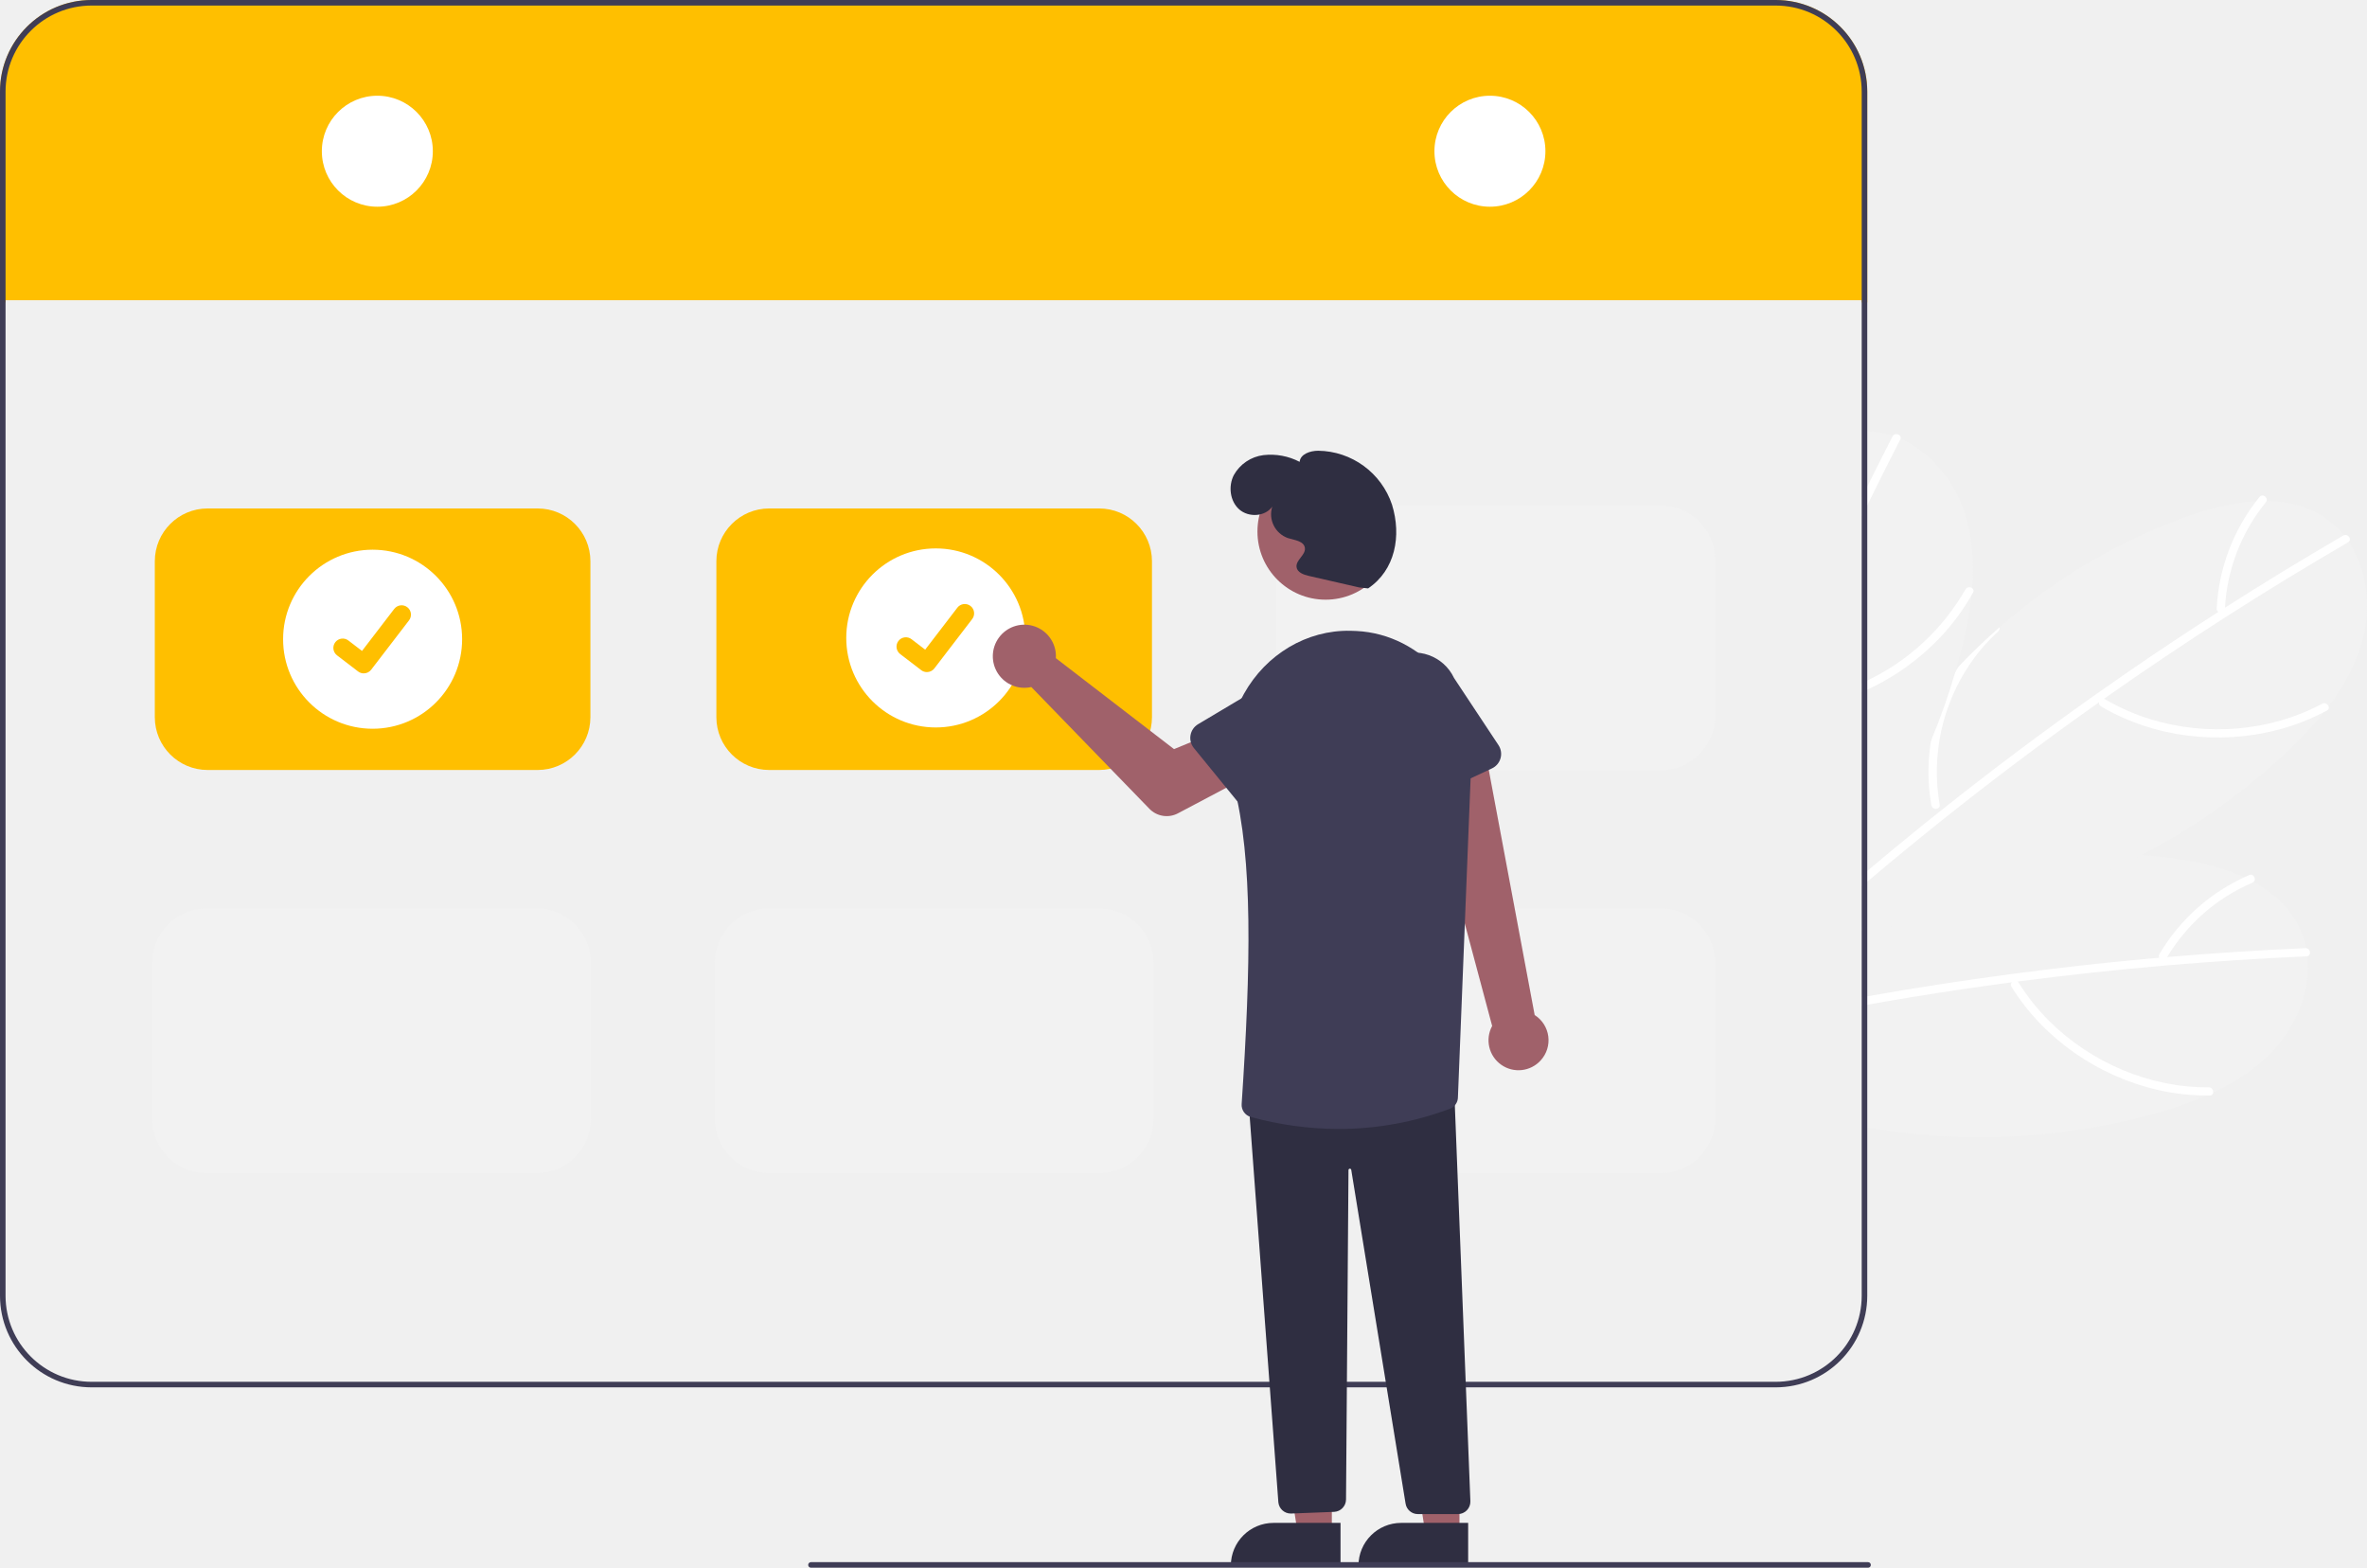
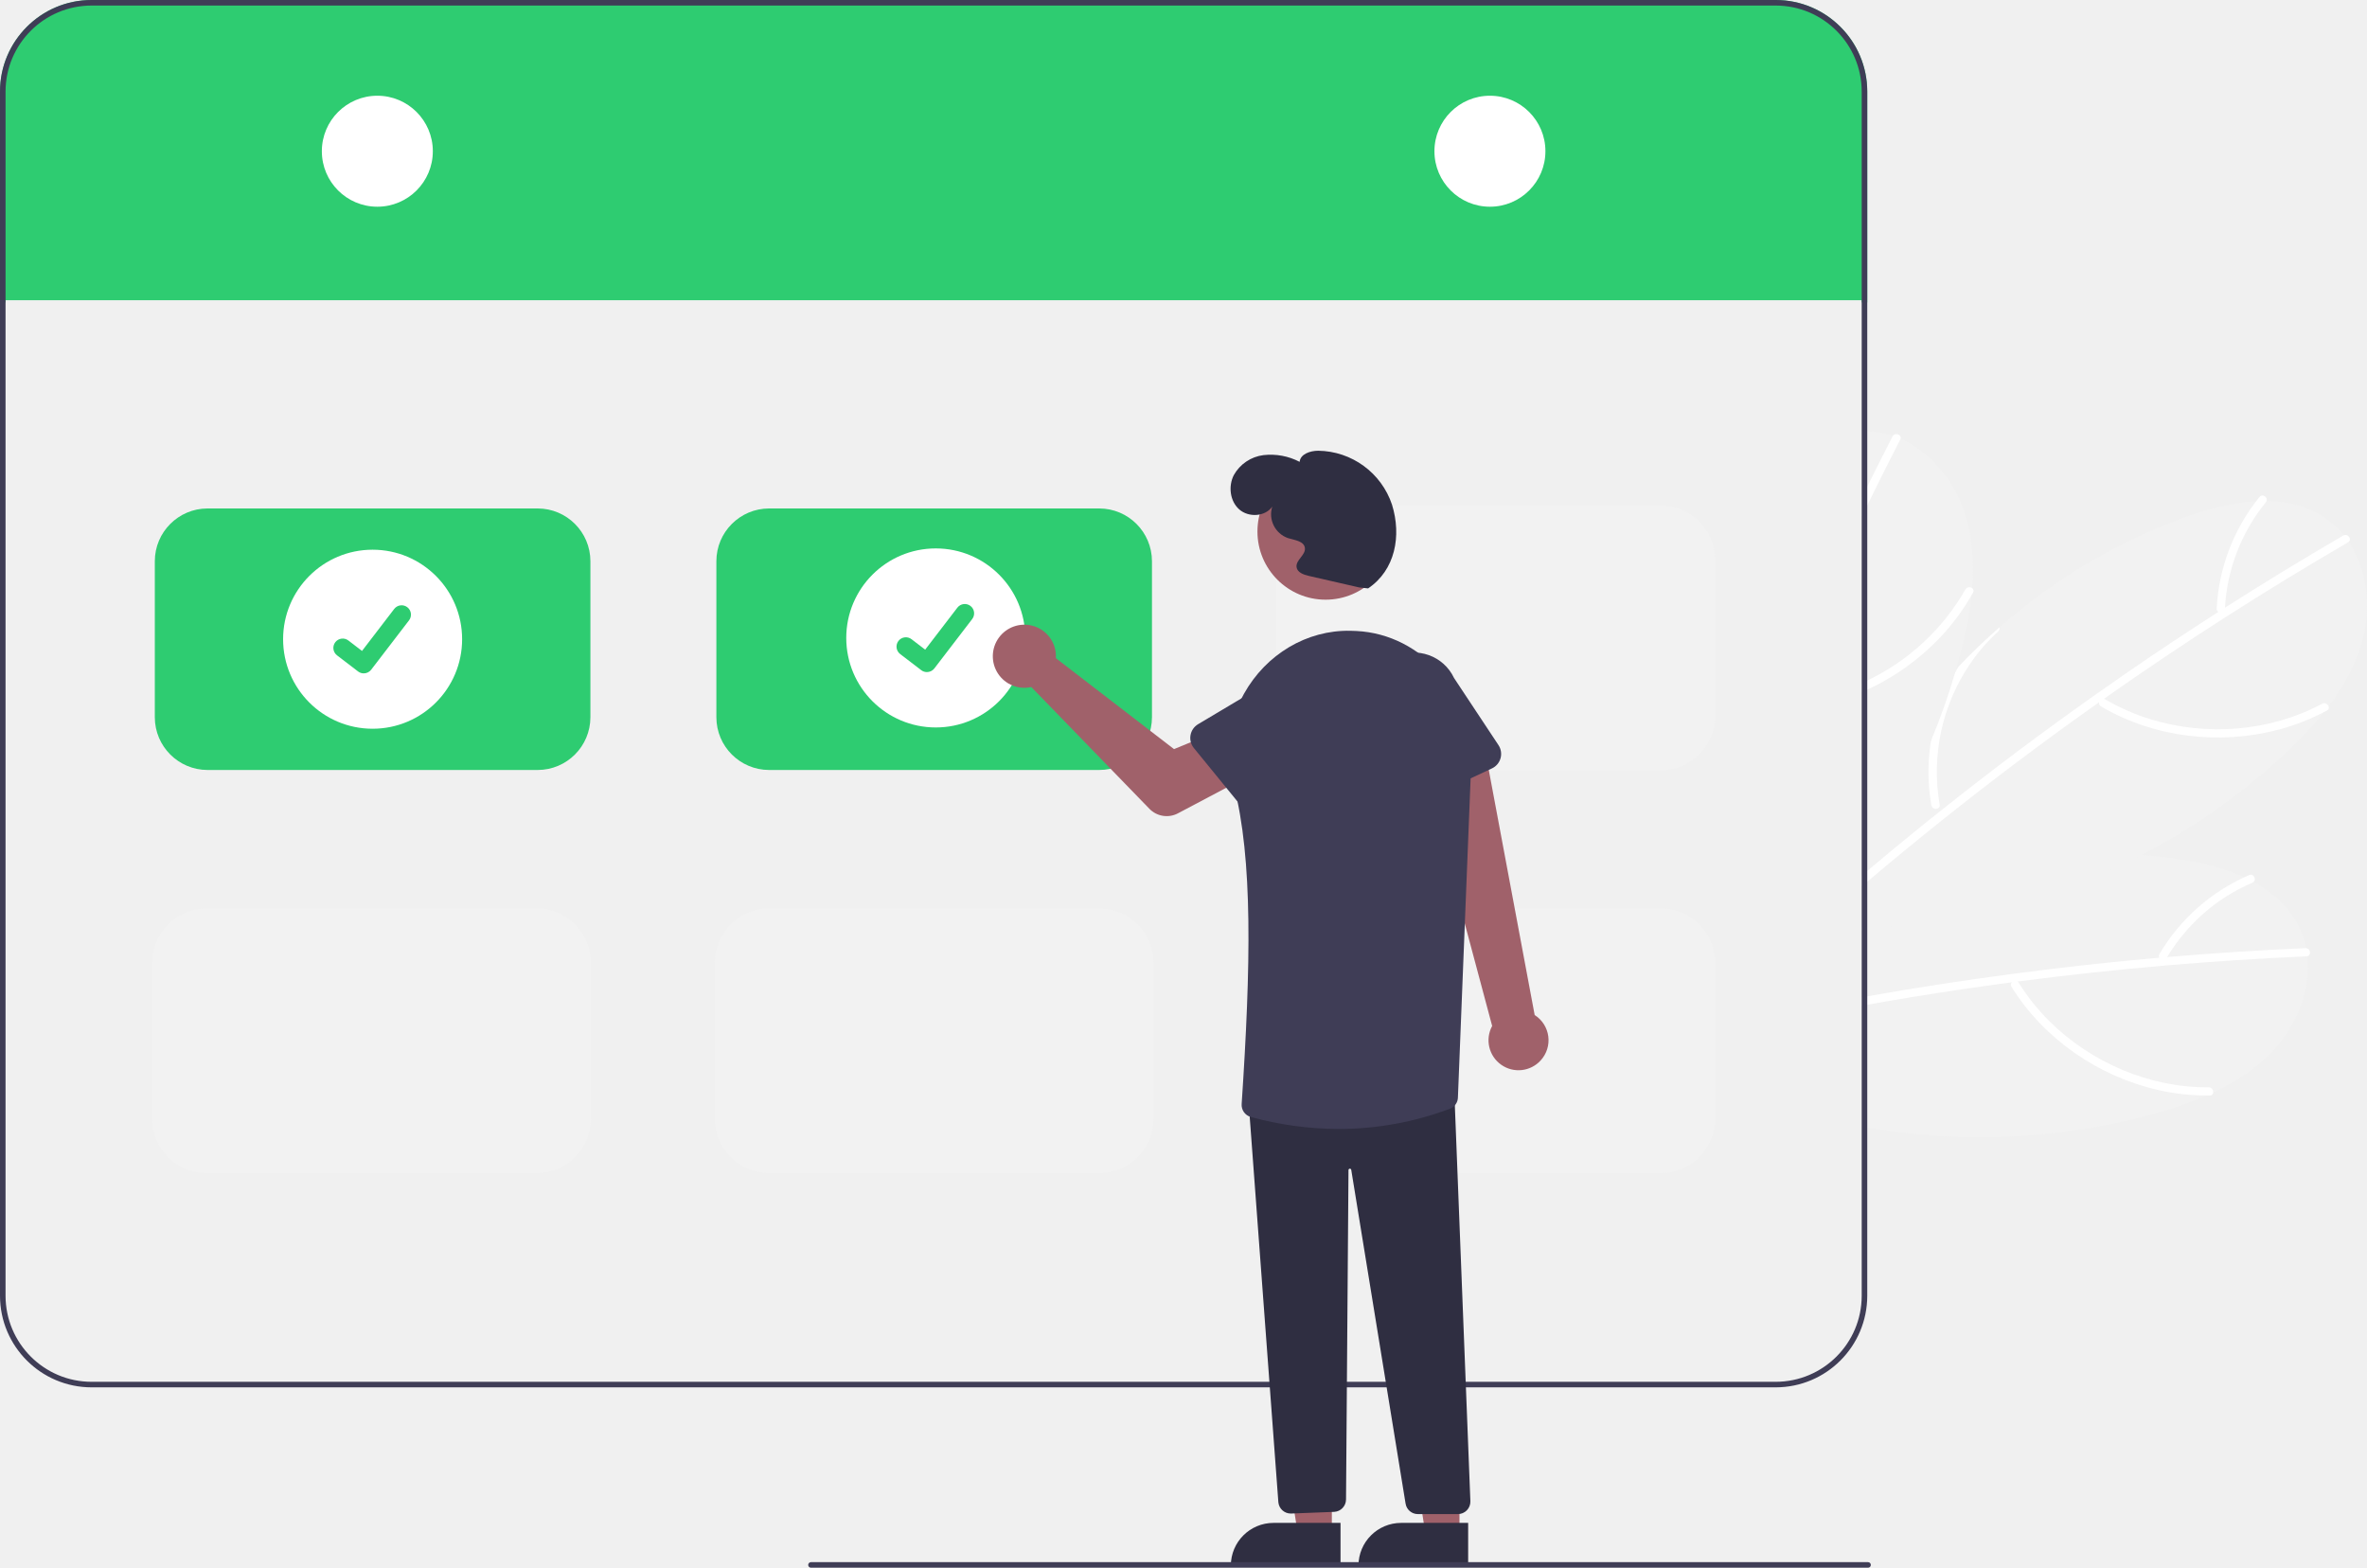
<svg xmlns="http://www.w3.org/2000/svg" data-name="Layer 1" width="853.117" height="565" viewBox="0 0 853.117 565">
  <path d="M993.211,545.61c-6.16,6.73-13.8,11.74-22.09,15.63h-.01c-.78.37-1.56.73-2.35,1.07h-.01l-.01.01-.01-.01h-.01a.01.01,0,0,1-.01.01H968.701l-.01-.01c-.01.01-.01.01-.02,0l-.01.01-.01-.01h-.01c-.01.01-.01.01-.02,0h-.01a139.774,139.774,0,0,1-17.06,6.1,236.651,236.651,0,0,1-105.11,5.49c-.67-.12-1.33-.24-2-.36V492.43c.66-.28,1.33-.56,2-.83q6.555-2.715,13.27-4.99,9.66-3.3,19.59-5.66a212.167,212.167,0,0,1,66.04-5.34q6.045.45,12.06,1.3c8.39,1.17,17.19,3.21,24.93,6.75h.01c1.13.53,2.24,1.08,3.34,1.67,6.88,3.73,12.68,8.86,16.22,15.89a30.573,30.573,0,0,1,2.72,7.99v.02c.2.96.34,1.93.45,2.89C1006.331,523.96,1001.421,536.63,993.211,545.61Z" transform="translate(-173.4413 -167.5)" fill="#f2f2f2" />
  <path d="M1005.071,512.12a1.358,1.358,0,0,1-.3.04q-25.695,1.125-51.32,3.34h-.03c-.07.01-.13.01-.2.02Q926.911,517.8,900.711,521.23c-.74.1-1.47.2-2.2.29q-18.119,2.415-36.17,5.36-7.965,1.305-15.9,2.72c-.67.12-1.33.23-2,.36v-3.03c.67-.13,1.34-.24,2-.36q26.43-4.68,53.04-8.17,6.69-.9,13.4-1.7,19.38-2.34,38.82-4.04c.95-.08,1.89-.16,2.84-.24q24.885-2.115,49.84-3.21a.939.939,0,0,1,.24.02C1006.222,509.37,1006.561,511.77,1005.071,512.12Z" transform="translate(-173.4413 -167.5)" fill="#fff" />
  <path d="M969.497,559.363c-21.34.157-42.364-8.892-57.458-23.869a77.826,77.826,0,0,1-11.184-14.07c-1.017-1.632-3.398.168-2.389,1.785,11.723,18.8,31.25,32.193,52.778,37.117a80.811,80.811,0,0,0,18.636,1.994c1.914-.014,1.517-2.972-.384-2.958Z" transform="translate(-173.4413 -167.5)" fill="#fff" />
  <path d="M879.301,480.95a1.692,1.692,0,0,1-1.25,1.13,65.22,65.22,0,0,0-14.08,5.5,68.406,68.406,0,0,0-17.53,13.25c-.27.27-.53.54-.78.82-.42.44-.82.89-1.22,1.35v-4.36c.64-.68,1.31-1.35,2-1.99a71.912,71.912,0,0,1,13.27-10.04Q869.371,483.31,879.301,480.95Z" transform="translate(-173.4413 -167.5)" fill="#fff" />
  <path d="M984.1,482.872a69.402,69.402,0,0,0-32.422,28.586,1.5,1.5,0,0,0,.793,1.954,1.528,1.528,0,0,0,1.954-.793A66.049,66.049,0,0,1,985.221,485.635c1.765-.754.648-3.519-1.121-2.763Z" transform="translate(-173.4413 -167.5)" fill="#fff" />
  <path d="M1025.021,397.94c-2.32,8.82-6.77,16.81-12.3,24.1l-.01.01c-.51.68-1.04,1.37-1.59,2.03v.01a139.271,139.271,0,0,1-12.41,13.39,233.429,233.429,0,0,1-53.37,38.13c-30.67,16.02-64.95,25.49-98.9,26.03-.26.01-.52.01-.78.01-.41.01-.82.01-1.22.01V456.21c.65-1.24,1.32-2.48,2-3.71a219.524,219.524,0,0,1,32.03-43.82c.3-.33.61-.66.92-.98q7.02-7.41,14.72-14.11a210.819,210.819,0,0,1,67.29-39.85c7.97-2.86,16.71-5.15,25.21-5.6,1.25-.07,2.49-.1,3.74-.09,7.83.11,15.34,1.96,21.75,6.54a30.999,30.999,0,0,1,6.12,5.81c.62.77,1.19,1.56,1.74,2.37v.01C1026.581,372.68,1028.121,386.17,1025.021,397.94Z" transform="translate(-173.4413 -167.5)" fill="#f2f2f2" />
  <path d="M1019.961,362.77v.01a1.461,1.461,0,0,1-.24.17q-22.2,12.915-43.84,26.77c-.02.01-.03.02-.05.03a1.739,1.739,0,0,1-.18.11q-22.245,14.25-43.86,29.46c-.6.42-1.21.85-1.82,1.28q-14.925,10.545-29.54,21.54-27.601,20.79-53.99,43.12c-.67.56-1.33,1.13-2,1.7v-3.89c.66-.57,1.33-1.14,2-1.7q10.11-8.535,20.4-16.83c2.05-1.65,4.11-3.3,6.17-4.93q27.45-21.855,56.13-42.08h.01q5.64-3.975,11.3-7.88,16.08-11.07,32.521-21.61c.79-.51,1.59-1.02,2.39-1.53q21.045-13.44,42.64-26a1.489,1.489,0,0,1,.22-.11C1019.722,359.8,1021.131,361.78,1019.961,362.77Z" transform="translate(-173.4413 -167.5)" fill="#fff" />
  <path d="M1010.409,421.133c-18.825,10.052-41.646,11.805-61.97,5.553a77.827,77.827,0,0,1-16.44-7.265c-1.659-.972-2.931,1.727-1.286,2.691,19.114,11.203,42.628,13.993,63.98,8.353a80.812,80.812,0,0,0,17.43-6.891c1.688-.901-.037-3.336-1.713-2.441Z" transform="translate(-173.4413 -167.5)" fill="#fff" />
  <path d="M869.562,457.722a68.553,68.553,0,0,1-.952-15.869,72.319,72.319,0,0,1,10.781-34.151q7.028-7.407,14.723-14.112a1.705,1.705,0,0,1-.586,1.585,65.451,65.451,0,0,0-9.912,11.408,69.122,69.122,0,0,0-11.082,50.892,1.212,1.212,0,0,1-.314,1.143A1.625,1.625,0,0,1,869.562,457.722Z" transform="translate(-173.4413 -167.5)" fill="#fff" />
  <path d="M987.809,346.612a69.402,69.402,0,0,0-15.433,40.375,1.5,1.5,0,0,0,1.61,1.362,1.528,1.528,0,0,0,1.362-1.61,66.048,66.048,0,0,1,14.737-38.201c1.213-1.488-1.061-3.417-2.276-1.926Z" transform="translate(-173.4413 -167.5)" fill="#fff" />
  <path d="M884.251,379.47v.01c-.07.86-.15,1.71-.24,2.56v.02a141.299,141.299,0,0,1-3.25,17.96c-.7,2.9-1.46,5.78-2.29,8.66-.1.37-.21.74-.32,1.1v.01a229.523,229.523,0,0,1-8.74,24.65,238.918,238.918,0,0,1-22.97,42.22c-.65.97-1.32,1.94-2,2.9V322.96c.67-.04,1.33-.04,2-.02q.48,0,.96.03a30.322,30.322,0,0,1,8.28,1.61c.94.31,1.85.66,2.75,1.05,10.91,4.78,19.48,15.32,23.2,26.91C884.421,361.22,884.981,370.35,884.251,379.47Z" transform="translate(-173.4413 -167.5)" fill="#f2f2f2" />
  <path d="M858.432,325.63a1.076,1.076,0,0,1-.11.28q-6.075,11.805-11.88,23.73c-.67,1.37-1.34,2.75-2,4.12v-6.8q.99-2.04,2-4.08,4.485-9.09,9.12-18.1a1.304,1.304,0,0,1,.12-.2C856.601,323.26,858.881,324.16,858.432,325.63Z" transform="translate(-173.4413 -167.5)" fill="#fff" />
  <path d="M884.571,381.08c-.18.32-.36.64-.56.96a79.816,79.816,0,0,1-10.42,14.24,85.916,85.916,0,0,1-27.15,19.77c-.66.32-1.33.62-2,.9V413.7c.67-.3,1.34-.61,2-.93a80.866,80.866,0,0,0,35.37-32.82,1.645,1.645,0,0,1,2.44-.47A1.153,1.153,0,0,1,884.571,381.08Z" transform="translate(-173.4413 -167.5)" fill="#fff" />
-   <path d="M846.441,200.5v76h-2v-.81h-669v.81h-2v-76a33.032,33.032,0,0,1,33-33h607A33.032,33.032,0,0,1,846.441,200.5Z" transform="translate(-173.4413 -167.5)" fill="#ffbf00" />
+   <path d="M846.441,200.5v76h-2v-.81h-669v.81h-2v-76a33.032,33.032,0,0,1,33-33h607A33.032,33.032,0,0,1,846.441,200.5Z" transform="translate(-173.4413 -167.5)" fill="#2ecc71" />
  <path d="M813.441,167.5h-607a33.032,33.032,0,0,0-33,33v434a33.032,33.032,0,0,0,33,33h607a33.032,33.032,0,0,0,33-33v-434A33.032,33.032,0,0,0,813.441,167.5Zm31,467a31.04,31.04,0,0,1-31,31h-607a31.04,31.04,0,0,1-31-31v-434a31.04,31.04,0,0,1,31-31h607a31.04,31.04,0,0,1,31,31Z" transform="translate(-173.4413 -167.5)" fill="#3f3d56" />
  <circle cx="136" cy="54.5" r="20" fill="#fff" />
  <circle cx="537" cy="54.5" r="20" fill="#fff" />
-   <path d="M367.226,445.002H248.25a19.033,19.033,0,0,1-19.011-19.011V369.758a19.033,19.033,0,0,1,19.011-19.011H367.226a19.033,19.033,0,0,1,19.011,19.011v56.233A19.033,19.033,0,0,1,367.226,445.002Z" transform="translate(-173.4413 -167.5)" fill="#ffbf00" />
-   <path d="M569.624,445.002H450.648a19.033,19.033,0,0,1-19.011-19.011V369.758a19.033,19.033,0,0,1,19.011-19.011H569.624a19.033,19.033,0,0,1,19.011,19.011v56.233A19.033,19.033,0,0,1,569.624,445.002Z" transform="translate(-173.4413 -167.5)" fill="#ffbf00" />
+   <path d="M367.226,445.002H248.25a19.033,19.033,0,0,1-19.011-19.011V369.758a19.033,19.033,0,0,1,19.011-19.011H367.226a19.033,19.033,0,0,1,19.011,19.011v56.233A19.033,19.033,0,0,1,367.226,445.002Z" transform="translate(-173.4413 -167.5)" fill="#2ecc71" />
+   <path d="M569.624,445.002H450.648a19.033,19.033,0,0,1-19.011-19.011V369.758a19.033,19.033,0,0,1,19.011-19.011H569.624a19.033,19.033,0,0,1,19.011,19.011v56.233A19.033,19.033,0,0,1,569.624,445.002Z" transform="translate(-173.4413 -167.5)" fill="#2ecc71" />
  <path d="M569.624,590.293H450.648a19.61,19.61,0,0,1-19.588-19.588V514.473A19.61,19.61,0,0,1,450.648,494.885H569.624A19.61,19.61,0,0,1,589.212,514.473v56.233A19.61,19.61,0,0,1,569.624,590.293Z" transform="translate(-173.4413 -167.5)" fill="#f2f2f2" />
  <path d="M366.836,590.293H247.86A19.61,19.61,0,0,1,228.272,570.706V514.473A19.61,19.61,0,0,1,247.86,494.885H366.836a19.61,19.61,0,0,1,19.588,19.588v56.233A19.61,19.61,0,0,1,366.836,590.293Z" transform="translate(-173.4413 -167.5)" fill="#f2f2f2" />
  <path d="M772.023,590.293H653.047a19.61,19.61,0,0,1-19.588-19.588V514.473A19.61,19.61,0,0,1,653.047,494.885H772.023a19.61,19.61,0,0,1,19.588,19.588v56.233A19.61,19.61,0,0,1,772.023,590.293Z" transform="translate(-173.4413 -167.5)" fill="#f2f2f2" />
  <path d="M772.023,445.115H653.047a19.61,19.61,0,0,1-19.588-19.588V369.294a19.61,19.61,0,0,1,19.588-19.588H772.023a19.61,19.61,0,0,1,19.588,19.588v56.233A19.61,19.61,0,0,1,772.023,445.115Z" transform="translate(-173.4413 -167.5)" fill="#f2f2f2" />
  <circle cx="134.297" cy="230.374" r="32.262" fill="#fff" />
-   <path d="M304.54,410.181a3.346,3.346,0,0,1-2.013-.669l-.036-.027-7.582-5.805a3.368,3.368,0,1,1,4.097-5.348l4.911,3.766,11.605-15.135a3.368,3.368,0,0,1,4.723-.623l-.072.098.074-.097a3.372,3.372,0,0,1,.623,4.723l-13.65,17.802A3.37,3.37,0,0,1,304.54,410.181Z" transform="translate(-173.4413 -167.5)" fill="#ffbf00" />
+   <path d="M304.54,410.181a3.346,3.346,0,0,1-2.013-.669l-.036-.027-7.582-5.805a3.368,3.368,0,1,1,4.097-5.348l4.911,3.766,11.605-15.135a3.368,3.368,0,0,1,4.723-.623l-.072.098.074-.097a3.372,3.372,0,0,1,.623,4.723l-13.65,17.802A3.37,3.37,0,0,1,304.54,410.181Z" transform="translate(-173.4413 -167.5)" fill="#2ecc71" />
  <circle cx="337.271" cy="229.911" r="32.262" fill="#fff" />
-   <path d="M507.515,409.718a3.346,3.346,0,0,1-2.013-.669l-.036-.027-7.582-5.805a3.368,3.368,0,1,1,4.097-5.348l4.911,3.766,11.605-15.135a3.368,3.368,0,0,1,4.723-.623l-.072.098.074-.097a3.372,3.372,0,0,1,.623,4.723l-13.65,17.802A3.37,3.37,0,0,1,507.515,409.718Z" transform="translate(-173.4413 -167.5)" fill="#ffbf00" />
+   <path d="M507.515,409.718a3.346,3.346,0,0,1-2.013-.669l-.036-.027-7.582-5.805a3.368,3.368,0,1,1,4.097-5.348l4.911,3.766,11.605-15.135a3.368,3.368,0,0,1,4.723-.623l-.072.098.074-.097a3.372,3.372,0,0,1,.623,4.723l-13.65,17.802A3.37,3.37,0,0,1,507.515,409.718Z" transform="translate(-173.4413 -167.5)" fill="#2ecc71" />
  <path d="M728.754,549.65a10.743,10.743,0,0,0-2.183-16.327l-18.011-96.173-21.905,8.123,24.592,91.981a10.801,10.801,0,0,0,17.506,12.397Z" transform="translate(-173.4413 -167.5)" fill="#a0616a" />
  <path d="M553.969,402.9a11.406,11.406,0,0,1,.022,1.796l42.59,32.78,12.078-4.96,9.867,17.249-20.528,10.858a8.67,8.67,0,0,1-10.277-1.627l-42.571-43.889a11.376,11.376,0,1,1,8.819-12.206Z" transform="translate(-173.4413 -167.5)" fill="#a0616a" />
  <polygon points="480.028 552.849 467.769 552.849 461.936 515.561 480.031 515.562 480.028 552.849" fill="#a0616a" />
  <path d="M656.596,732.233l-39.531-.001v-.5a15.386,15.386,0,0,1,15.386-15.386h.001l24.144.001Z" transform="translate(-173.4413 -167.5)" fill="#2f2e41" />
  <polygon points="526.028 552.849 513.769 552.849 507.936 515.561 526.031 515.562 526.028 552.849" fill="#a0616a" />
  <path d="M702.596,732.233l-39.531-.001v-.5a15.386,15.386,0,0,1,15.386-15.386h.001l24.144.001Z" transform="translate(-173.4413 -167.5)" fill="#2f2e41" />
  <path d="M638.664,712.979a4.49,4.49,0,0,1-4.475-4.072L623.506,565.218l.505-.041,73.521-6.043.02.522L703.396,708.507a4.5,4.5,0,0,1-4.497,4.668H684.483a4.475,4.475,0,0,1-4.448-3.815L660.46,589.114a.5.5,0,0,0-.994.072L658.578,707.91a4.505,4.505,0,0,1-4.263,4.462l-15.409.601C638.825,712.977,638.744,712.979,638.664,712.979Z" transform="translate(-173.4413 -167.5)" fill="#2f2e41" />
  <circle cx="477.772" cy="191.564" r="24.561" fill="#a0616a" />
  <path d="M655.968,574.382a121.037,121.037,0,0,1-31.768-4.342,4.51,4.51,0,0,1-3.236-4.687c3.306-49.693,4.084-88.257-2.869-114.939-2.963-11.372-1.618-23.349,3.691-32.86,7.99-14.313,22.675-23.024,38.34-22.724h0q1.123.021,2.268.08c23.773,1.224,42.297,22.73,41.294,47.942l-4.782,120.168a4.44,4.44,0,0,1-2.815,4.044A114.245,114.245,0,0,1,655.968,574.382Z" transform="translate(-173.4413 -167.5)" fill="#3f3d56" />
  <path d="M622.136,459.641l-18.398-22.544a5.761,5.761,0,0,1,1.514-8.592l24.921-14.85a16.001,16.001,0,0,1,20.16,24.853l-19.477,21.373a5.761,5.761,0,0,1-8.721-.239Z" transform="translate(-173.4413 -167.5)" fill="#3f3d56" />
  <path d="M680.011,456.812a5.755,5.755,0,0,1-3.164-3.606l-8.282-27.705A16.001,16.001,0,0,1,697.509,411.849L713.525,436.037a5.761,5.761,0,0,1-2.361,8.399l-26.354,12.336A5.755,5.755,0,0,1,680.011,456.812Z" transform="translate(-173.4413 -167.5)" fill="#3f3d56" />
  <path d="M663.35,379.217l-18.206-4.167c-1.878-.43-4.134-1.25-4.395-3.159-.35-2.565,3.341-4.352,3.001-6.919-.33-2.486-3.693-2.806-6.09-3.54a9.111,9.111,0,0,1-5.672-11.34c-2.594,3.656-8.522,3.969-11.887,1.007s-4.01-8.336-1.99-12.338a14.287,14.287,0,0,1,10.724-7.24,22.617,22.617,0,0,1,13.023,2.428c.267-2.833,3.804-3.982,6.65-4.007a28.431,28.431,0,0,1,26.643,19.446c3.492,11.252,1.156,23.586-8.614,30.17Z" transform="translate(-173.4413 -167.5)" fill="#2f2e41" />
  <path d="M846.729,732.5h-381a1,1,0,1,1,0-2h381a1,1,0,1,1,0,2Z" transform="translate(-173.4413 -167.5)" fill="#3f3d56" />
</svg>
